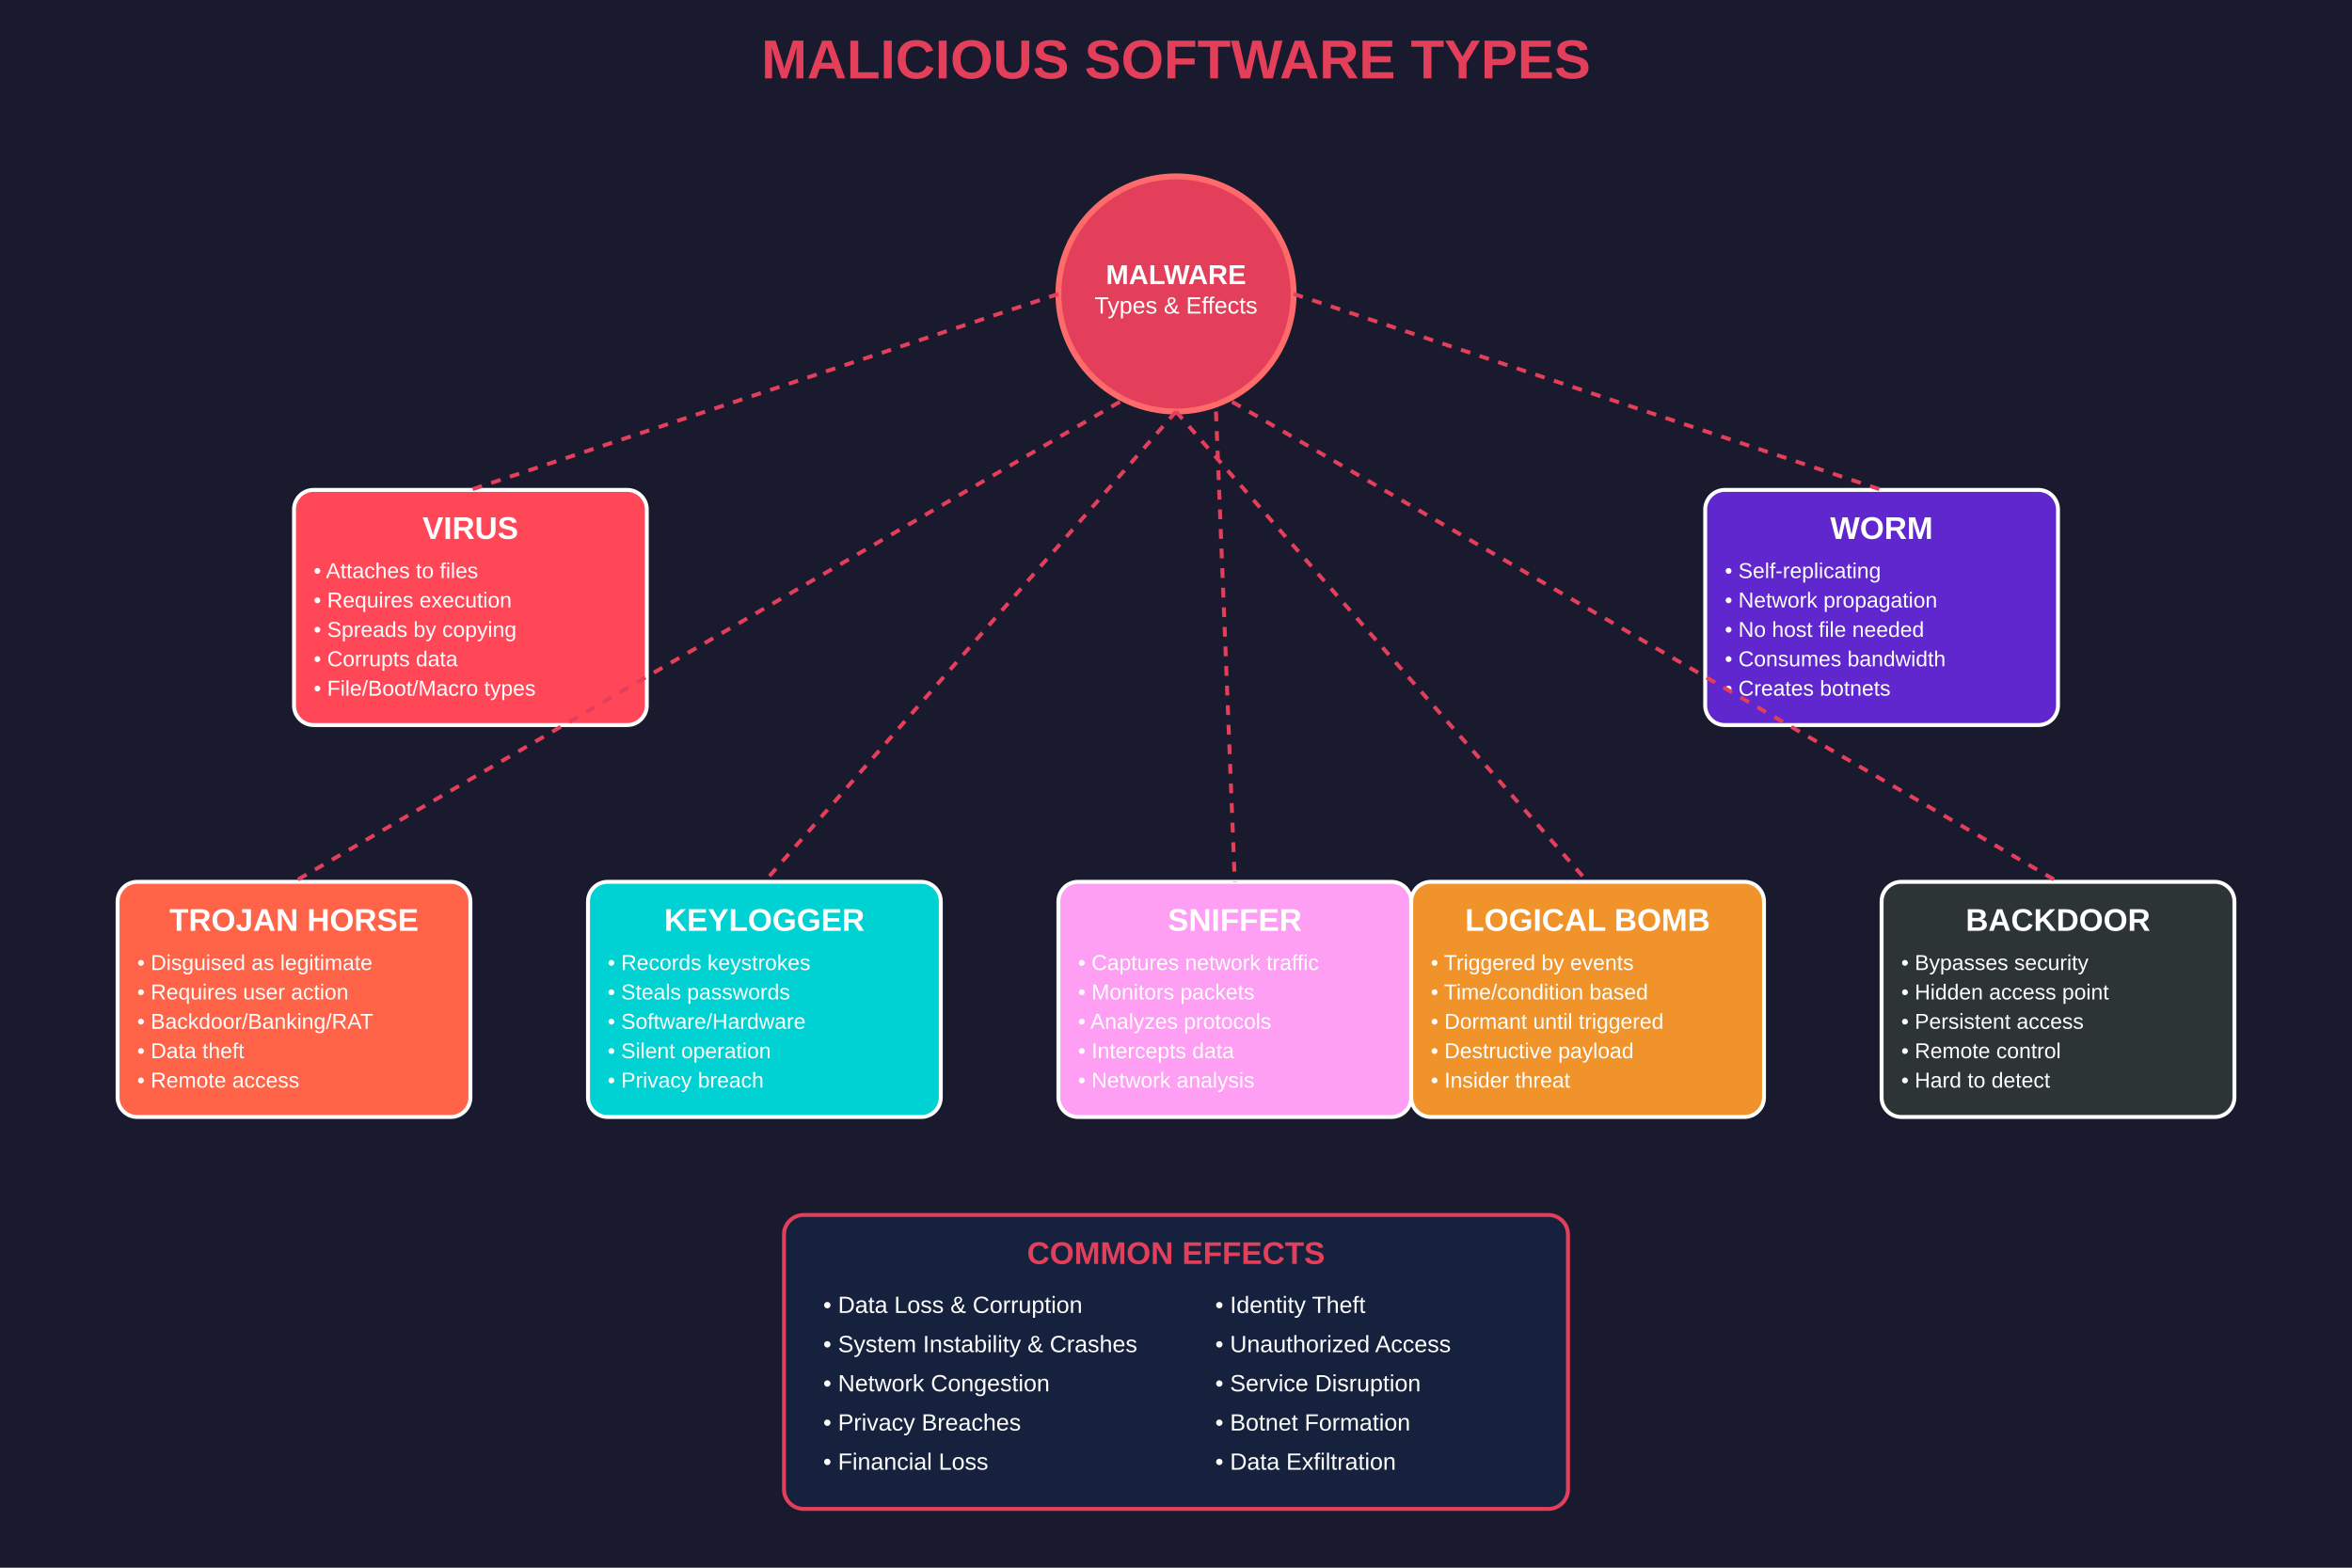
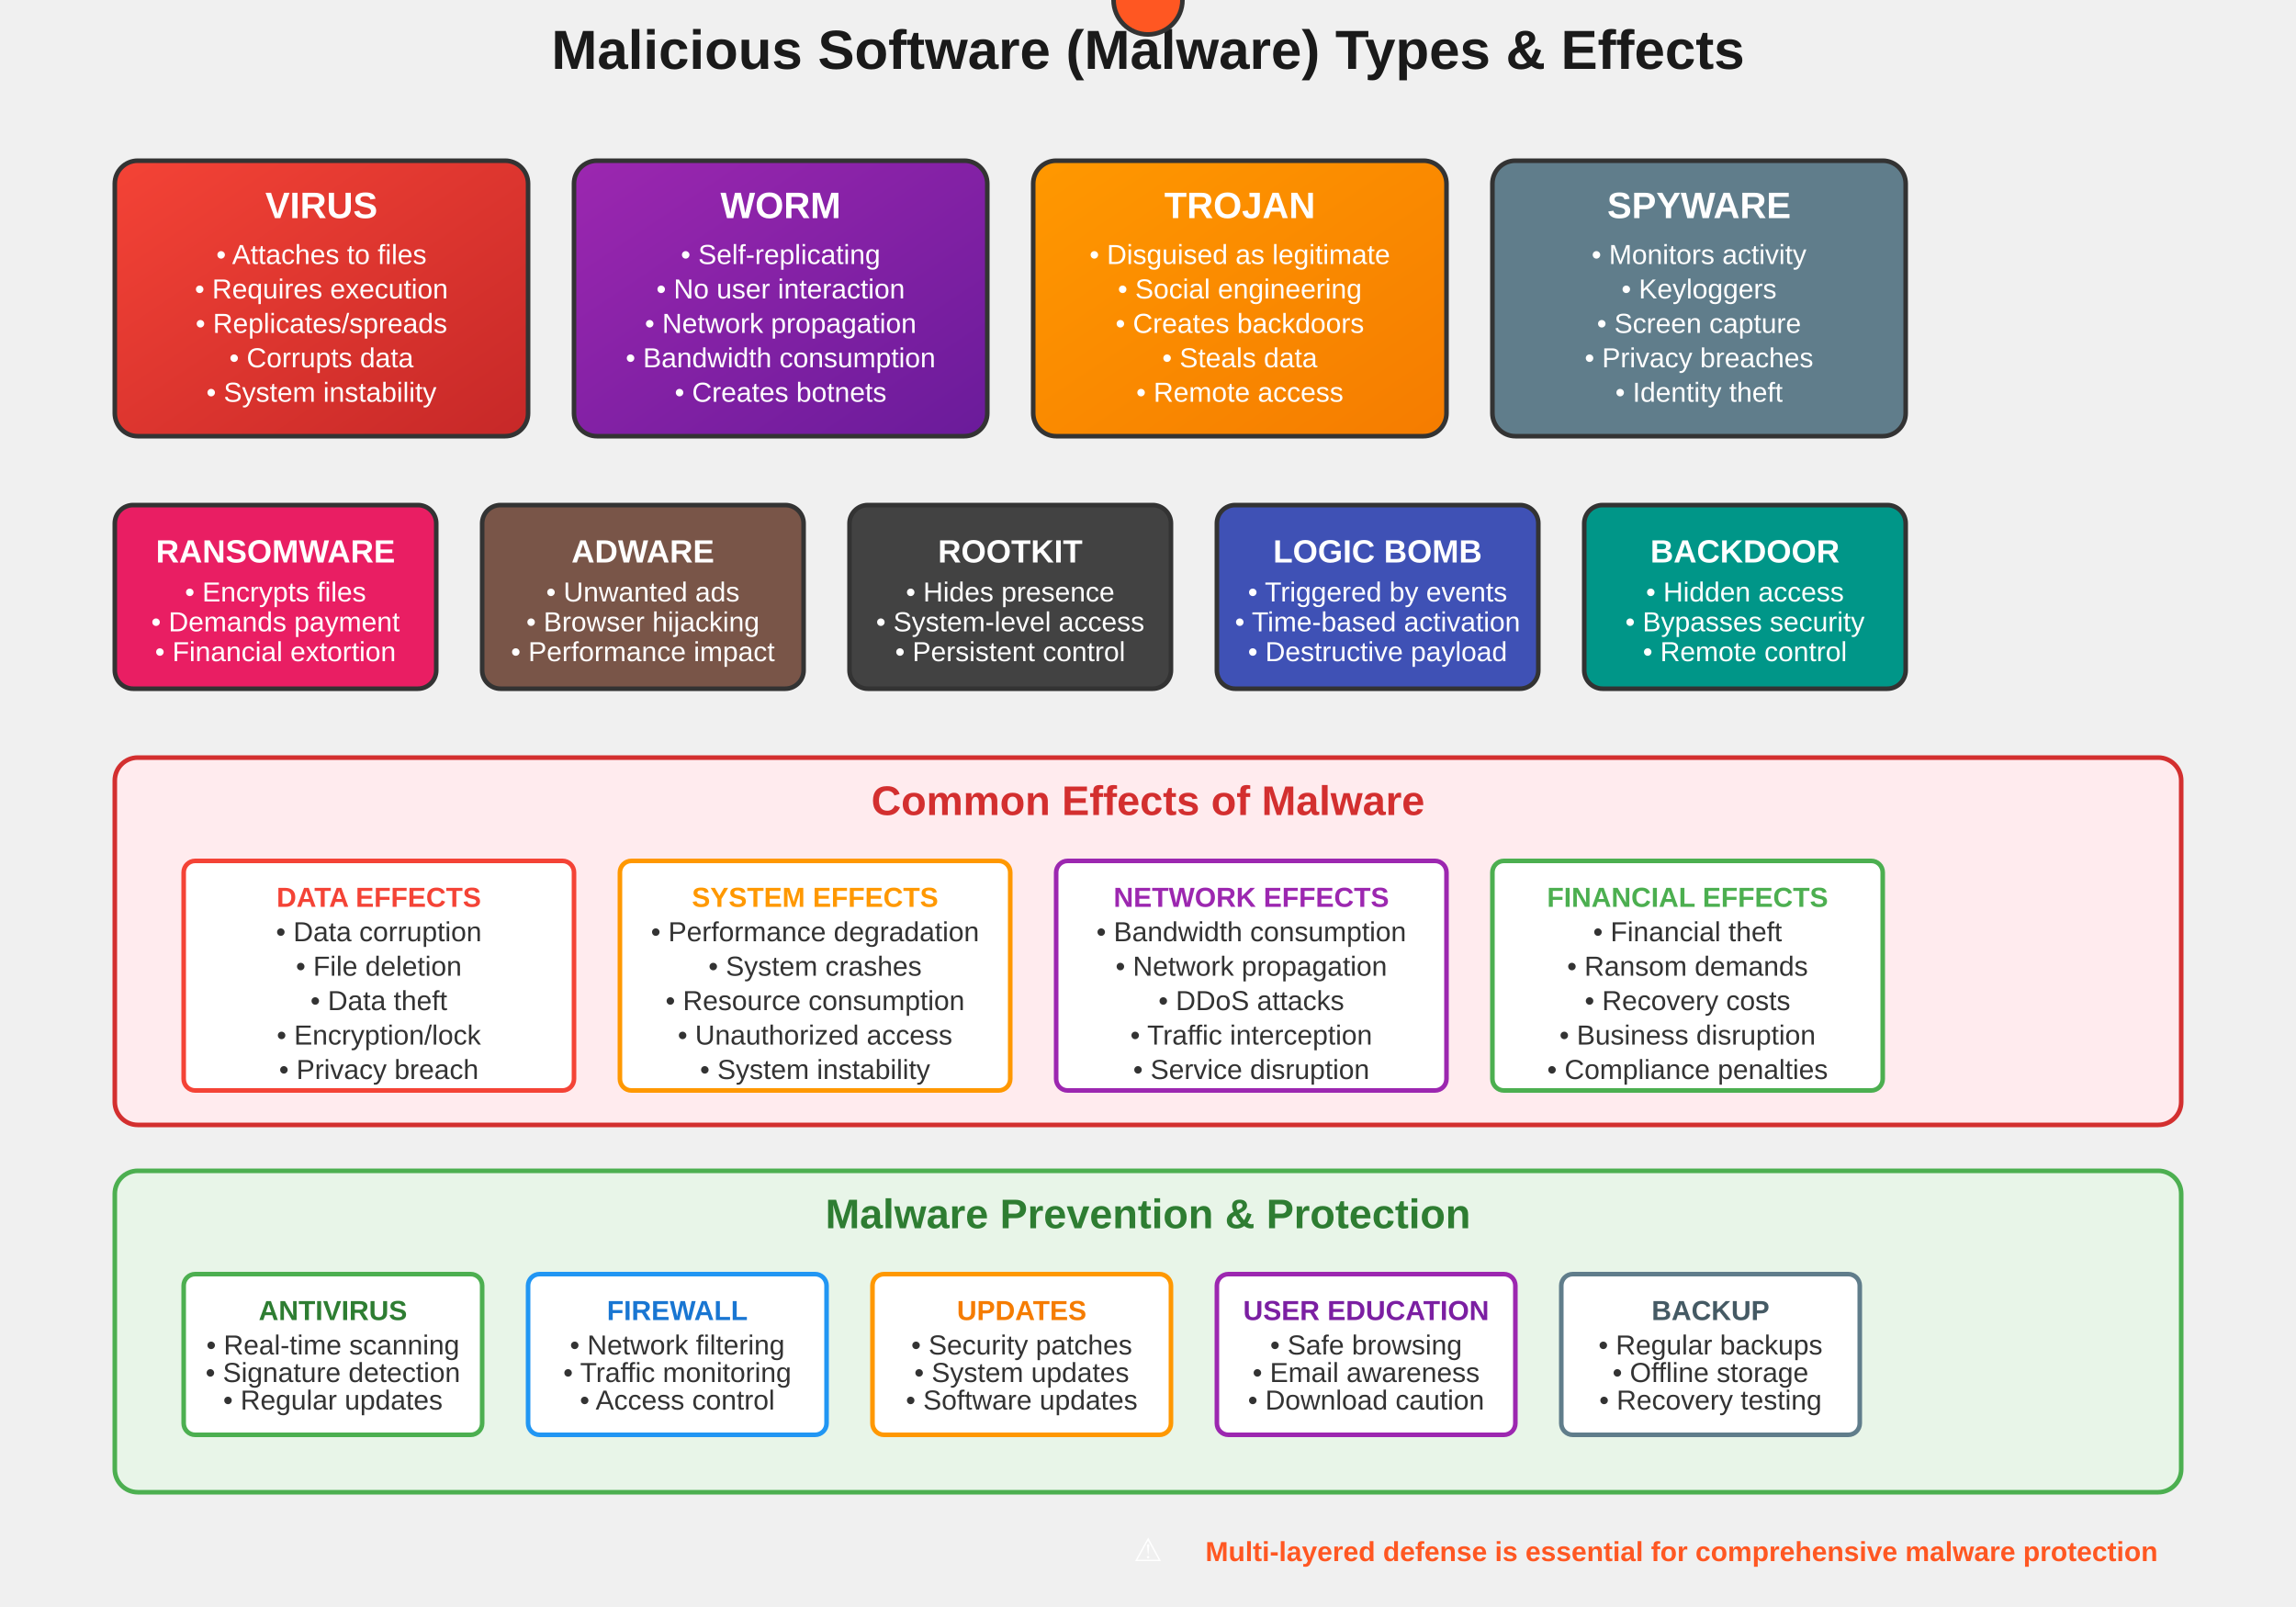
- <svg xmlns="http://www.w3.org/2000/svg" viewBox="0 0 1200 800">
-   <rect width="1200" height="800" fill="#1a1a2e" />
-   <text x="600" y="40" text-anchor="middle" fill="#e43f5a" font-family="Arial, sans-serif" font-size="28" font-weight="bold">MALICIOUS SOFTWARE TYPES</text>
-   <circle cx="600" cy="150" r="60" fill="#e43f5a" stroke="#ff6b6b" stroke-width="3" />
-   <text x="600" y="145" text-anchor="middle" fill="white" font-family="Arial, sans-serif" font-size="14" font-weight="bold">MALWARE</text>
-   <text x="600" y="160" text-anchor="middle" fill="white" font-family="Arial, sans-serif" font-size="12">Types &amp; Effects</text>
-   <g transform="translate(150, 250)">
-     <rect x="0" y="0" width="180" height="120" rx="10" fill="#ff4757" stroke="#fff" stroke-width="2" />
-     <text x="90" y="25" text-anchor="middle" fill="white" font-family="Arial, sans-serif" font-size="16" font-weight="bold">VIRUS</text>
-     <text x="10" y="45" fill="white" font-family="Arial, sans-serif" font-size="11">• Attaches to files</text>
-     <text x="10" y="60" fill="white" font-family="Arial, sans-serif" font-size="11">• Requires execution</text>
-     <text x="10" y="75" fill="white" font-family="Arial, sans-serif" font-size="11">• Spreads by copying</text>
-     <text x="10" y="90" fill="white" font-family="Arial, sans-serif" font-size="11">• Corrupts data</text>
-     <text x="10" y="105" fill="white" font-family="Arial, sans-serif" font-size="11">• File/Boot/Macro types</text>
+ <svg xmlns="http://www.w3.org/2000/svg" viewBox="0 0 1000 700">
+   <defs>
+     <linearGradient id="malwareGradient" x1="0%" y1="0%" x2="100%" y2="100%">
+       <stop offset="0%" style="stop-color:#FF5722;stop-opacity:1" />
+       <stop offset="100%" style="stop-color:#D84315;stop-opacity:1" />
+     </linearGradient>
+     <linearGradient id="virusGradient" x1="0%" y1="0%" x2="100%" y2="100%">
+       <stop offset="0%" style="stop-color:#F44336;stop-opacity:1" />
+       <stop offset="100%" style="stop-color:#C62828;stop-opacity:1" />
+     </linearGradient>
+     <linearGradient id="wormGradient" x1="0%" y1="0%" x2="100%" y2="100%">
+       <stop offset="0%" style="stop-color:#9C27B0;stop-opacity:1" />
+       <stop offset="100%" style="stop-color:#6A1B9A;stop-opacity:1" />
+     </linearGradient>
+     <linearGradient id="trojanGradient" x1="0%" y1="0%" x2="100%" y2="100%">
+       <stop offset="0%" style="stop-color:#FF9800;stop-opacity:1" />
+       <stop offset="100%" style="stop-color:#F57C00;stop-opacity:1" />
+     </linearGradient>
+   </defs>
+   <text x="500" y="30" font-family="Arial, sans-serif" font-size="24" font-weight="bold" text-anchor="middle" fill="#1A1A1A">Malicious Software (Malware) Types &amp; Effects</text>
+   <g id="main-categories">
+     <rect x="50" y="70" width="180" height="120" rx="10" fill="url(#virusGradient)" stroke="#333" stroke-width="2" />
+     <text x="140" y="95" font-family="Arial, sans-serif" font-size="16" font-weight="bold" text-anchor="middle" fill="white">VIRUS</text>
+     <text x="140" y="115" font-family="Arial, sans-serif" font-size="12" text-anchor="middle" fill="white">• Attaches to files</text>
+     <text x="140" y="130" font-family="Arial, sans-serif" font-size="12" text-anchor="middle" fill="white">• Requires execution</text>
+     <text x="140" y="145" font-family="Arial, sans-serif" font-size="12" text-anchor="middle" fill="white">• Replicates/spreads</text>
+     <text x="140" y="160" font-family="Arial, sans-serif" font-size="12" text-anchor="middle" fill="white">• Corrupts data</text>
+     <text x="140" y="175" font-family="Arial, sans-serif" font-size="12" text-anchor="middle" fill="white">• System instability</text>
+     <rect x="250" y="70" width="180" height="120" rx="10" fill="url(#wormGradient)" stroke="#333" stroke-width="2" />
+     <text x="340" y="95" font-family="Arial, sans-serif" font-size="16" font-weight="bold" text-anchor="middle" fill="white">WORM</text>
+     <text x="340" y="115" font-family="Arial, sans-serif" font-size="12" text-anchor="middle" fill="white">• Self-replicating</text>
+     <text x="340" y="130" font-family="Arial, sans-serif" font-size="12" text-anchor="middle" fill="white">• No user interaction</text>
+     <text x="340" y="145" font-family="Arial, sans-serif" font-size="12" text-anchor="middle" fill="white">• Network propagation</text>
+     <text x="340" y="160" font-family="Arial, sans-serif" font-size="12" text-anchor="middle" fill="white">• Bandwidth consumption</text>
+     <text x="340" y="175" font-family="Arial, sans-serif" font-size="12" text-anchor="middle" fill="white">• Creates botnets</text>
+     <rect x="450" y="70" width="180" height="120" rx="10" fill="url(#trojanGradient)" stroke="#333" stroke-width="2" />
+     <text x="540" y="95" font-family="Arial, sans-serif" font-size="16" font-weight="bold" text-anchor="middle" fill="white">TROJAN</text>
+     <text x="540" y="115" font-family="Arial, sans-serif" font-size="12" text-anchor="middle" fill="white">• Disguised as legitimate</text>
+     <text x="540" y="130" font-family="Arial, sans-serif" font-size="12" text-anchor="middle" fill="white">• Social engineering</text>
+     <text x="540" y="145" font-family="Arial, sans-serif" font-size="12" text-anchor="middle" fill="white">• Creates backdoors</text>
+     <text x="540" y="160" font-family="Arial, sans-serif" font-size="12" text-anchor="middle" fill="white">• Steals data</text>
+     <text x="540" y="175" font-family="Arial, sans-serif" font-size="12" text-anchor="middle" fill="white">• Remote access</text>
+     <rect x="650" y="70" width="180" height="120" rx="10" fill="#607D8B" stroke="#333" stroke-width="2" />
+     <text x="740" y="95" font-family="Arial, sans-serif" font-size="16" font-weight="bold" text-anchor="middle" fill="white">SPYWARE</text>
+     <text x="740" y="115" font-family="Arial, sans-serif" font-size="12" text-anchor="middle" fill="white">• Monitors activity</text>
+     <text x="740" y="130" font-family="Arial, sans-serif" font-size="12" text-anchor="middle" fill="white">• Keyloggers</text>
+     <text x="740" y="145" font-family="Arial, sans-serif" font-size="12" text-anchor="middle" fill="white">• Screen capture</text>
+     <text x="740" y="160" font-family="Arial, sans-serif" font-size="12" text-anchor="middle" fill="white">• Privacy breaches</text>
+     <text x="740" y="175" font-family="Arial, sans-serif" font-size="12" text-anchor="middle" fill="white">• Identity theft</text>
  </g>
-   <g transform="translate(870, 250)">
-     <rect x="0" y="0" width="180" height="120" rx="10" fill="#5f27cd" stroke="#fff" stroke-width="2" />
-     <text x="90" y="25" text-anchor="middle" fill="white" font-family="Arial, sans-serif" font-size="16" font-weight="bold">WORM</text>
-     <text x="10" y="45" fill="white" font-family="Arial, sans-serif" font-size="11">• Self-replicating</text>
-     <text x="10" y="60" fill="white" font-family="Arial, sans-serif" font-size="11">• Network propagation</text>
-     <text x="10" y="75" fill="white" font-family="Arial, sans-serif" font-size="11">• No host file needed</text>
-     <text x="10" y="90" fill="white" font-family="Arial, sans-serif" font-size="11">• Consumes bandwidth</text>
-     <text x="10" y="105" fill="white" font-family="Arial, sans-serif" font-size="11">• Creates botnets</text>
+   <g id="additional-types">
+     <rect x="50" y="220" width="140" height="80" rx="8" fill="#E91E63" stroke="#333" stroke-width="2" />
+     <text x="120" y="245" font-family="Arial, sans-serif" font-size="14" font-weight="bold" text-anchor="middle" fill="white">RANSOMWARE</text>
+     <text x="120" y="262" font-family="Arial, sans-serif" font-size="12" text-anchor="middle" fill="white">• Encrypts files</text>
+     <text x="120" y="275" font-family="Arial, sans-serif" font-size="12" text-anchor="middle" fill="white">• Demands payment</text>
+     <text x="120" y="288" font-family="Arial, sans-serif" font-size="12" text-anchor="middle" fill="white">• Financial extortion</text>
+     <rect x="210" y="220" width="140" height="80" rx="8" fill="#795548" stroke="#333" stroke-width="2" />
+     <text x="280" y="245" font-family="Arial, sans-serif" font-size="14" font-weight="bold" text-anchor="middle" fill="white">ADWARE</text>
+     <text x="280" y="262" font-family="Arial, sans-serif" font-size="12" text-anchor="middle" fill="white">• Unwanted ads</text>
+     <text x="280" y="275" font-family="Arial, sans-serif" font-size="12" text-anchor="middle" fill="white">• Browser hijacking</text>
+     <text x="280" y="288" font-family="Arial, sans-serif" font-size="12" text-anchor="middle" fill="white">• Performance impact</text>
+     <rect x="370" y="220" width="140" height="80" rx="8" fill="#424242" stroke="#333" stroke-width="2" />
+     <text x="440" y="245" font-family="Arial, sans-serif" font-size="14" font-weight="bold" text-anchor="middle" fill="white">ROOTKIT</text>
+     <text x="440" y="262" font-family="Arial, sans-serif" font-size="12" text-anchor="middle" fill="white">• Hides presence</text>
+     <text x="440" y="275" font-family="Arial, sans-serif" font-size="12" text-anchor="middle" fill="white">• System-level access</text>
+     <text x="440" y="288" font-family="Arial, sans-serif" font-size="12" text-anchor="middle" fill="white">• Persistent control</text>
+     <rect x="530" y="220" width="140" height="80" rx="8" fill="#3F51B5" stroke="#333" stroke-width="2" />
+     <text x="600" y="245" font-family="Arial, sans-serif" font-size="14" font-weight="bold" text-anchor="middle" fill="white">LOGIC BOMB</text>
+     <text x="600" y="262" font-family="Arial, sans-serif" font-size="12" text-anchor="middle" fill="white">• Triggered by events</text>
+     <text x="600" y="275" font-family="Arial, sans-serif" font-size="12" text-anchor="middle" fill="white">• Time-based activation</text>
+     <text x="600" y="288" font-family="Arial, sans-serif" font-size="12" text-anchor="middle" fill="white">• Destructive payload</text>
+     <rect x="690" y="220" width="140" height="80" rx="8" fill="#009688" stroke="#333" stroke-width="2" />
+     <text x="760" y="245" font-family="Arial, sans-serif" font-size="14" font-weight="bold" text-anchor="middle" fill="white">BACKDOOR</text>
+     <text x="760" y="262" font-family="Arial, sans-serif" font-size="12" text-anchor="middle" fill="white">• Hidden access</text>
+     <text x="760" y="275" font-family="Arial, sans-serif" font-size="12" text-anchor="middle" fill="white">• Bypasses security</text>
+     <text x="760" y="288" font-family="Arial, sans-serif" font-size="12" text-anchor="middle" fill="white">• Remote control</text>
  </g>
-   <g transform="translate(60, 450)">
-     <rect x="0" y="0" width="180" height="120" rx="10" fill="#ff6348" stroke="#fff" stroke-width="2" />
-     <text x="90" y="25" text-anchor="middle" fill="white" font-family="Arial, sans-serif" font-size="16" font-weight="bold">TROJAN HORSE</text>
-     <text x="10" y="45" fill="white" font-family="Arial, sans-serif" font-size="11">• Disguised as legitimate</text>
-     <text x="10" y="60" fill="white" font-family="Arial, sans-serif" font-size="11">• Requires user action</text>
-     <text x="10" y="75" fill="white" font-family="Arial, sans-serif" font-size="11">• Backdoor/Banking/RAT</text>
-     <text x="10" y="90" fill="white" font-family="Arial, sans-serif" font-size="11">• Data theft</text>
-     <text x="10" y="105" fill="white" font-family="Arial, sans-serif" font-size="11">• Remote access</text>
+   <g id="effects-section">
+     <rect x="50" y="330" width="900" height="160" rx="10" fill="#FFEBEE" stroke="#D32F2F" stroke-width="2" />
+     <text x="500" y="355" font-family="Arial, sans-serif" font-size="18" font-weight="bold" text-anchor="middle" fill="#D32F2F">Common Effects of Malware</text>
+     <g id="effect-categories">
+       <rect x="80" y="375" width="170" height="100" rx="5" fill="white" stroke="#F44336" stroke-width="2" />
+       <text x="165" y="395" font-family="Arial, sans-serif" font-size="12" font-weight="bold" text-anchor="middle" fill="#F44336">DATA EFFECTS</text>
+       <text x="165" y="410" font-family="Arial, sans-serif" font-size="12" text-anchor="middle" fill="#333">• Data corruption</text>
+       <text x="165" y="425" font-family="Arial, sans-serif" font-size="12" text-anchor="middle" fill="#333">• File deletion</text>
+       <text x="165" y="440" font-family="Arial, sans-serif" font-size="12" text-anchor="middle" fill="#333">• Data theft</text>
+       <text x="165" y="455" font-family="Arial, sans-serif" font-size="12" text-anchor="middle" fill="#333">• Encryption/lock</text>
+       <text x="165" y="470" font-family="Arial, sans-serif" font-size="12" text-anchor="middle" fill="#333">• Privacy breach</text>
+       <rect x="270" y="375" width="170" height="100" rx="5" fill="white" stroke="#FF9800" stroke-width="2" />
+       <text x="355" y="395" font-family="Arial, sans-serif" font-size="12" font-weight="bold" text-anchor="middle" fill="#FF9800">SYSTEM EFFECTS</text>
+       <text x="355" y="410" font-family="Arial, sans-serif" font-size="12" text-anchor="middle" fill="#333">• Performance degradation</text>
+       <text x="355" y="425" font-family="Arial, sans-serif" font-size="12" text-anchor="middle" fill="#333">• System crashes</text>
+       <text x="355" y="440" font-family="Arial, sans-serif" font-size="12" text-anchor="middle" fill="#333">• Resource consumption</text>
+       <text x="355" y="455" font-family="Arial, sans-serif" font-size="12" text-anchor="middle" fill="#333">• Unauthorized access</text>
+       <text x="355" y="470" font-family="Arial, sans-serif" font-size="12" text-anchor="middle" fill="#333">• System instability</text>
+       <rect x="460" y="375" width="170" height="100" rx="5" fill="white" stroke="#9C27B0" stroke-width="2" />
+       <text x="545" y="395" font-family="Arial, sans-serif" font-size="12" font-weight="bold" text-anchor="middle" fill="#9C27B0">NETWORK EFFECTS</text>
+       <text x="545" y="410" font-family="Arial, sans-serif" font-size="12" text-anchor="middle" fill="#333">• Bandwidth consumption</text>
+       <text x="545" y="425" font-family="Arial, sans-serif" font-size="12" text-anchor="middle" fill="#333">• Network propagation</text>
+       <text x="545" y="440" font-family="Arial, sans-serif" font-size="12" text-anchor="middle" fill="#333">• DDoS attacks</text>
+       <text x="545" y="455" font-family="Arial, sans-serif" font-size="12" text-anchor="middle" fill="#333">• Traffic interception</text>
+       <text x="545" y="470" font-family="Arial, sans-serif" font-size="12" text-anchor="middle" fill="#333">• Service disruption</text>
+       <rect x="650" y="375" width="170" height="100" rx="5" fill="white" stroke="#4CAF50" stroke-width="2" />
+       <text x="735" y="395" font-family="Arial, sans-serif" font-size="12" font-weight="bold" text-anchor="middle" fill="#4CAF50">FINANCIAL EFFECTS</text>
+       <text x="735" y="410" font-family="Arial, sans-serif" font-size="12" text-anchor="middle" fill="#333">• Financial theft</text>
+       <text x="735" y="425" font-family="Arial, sans-serif" font-size="12" text-anchor="middle" fill="#333">• Ransom demands</text>
+       <text x="735" y="440" font-family="Arial, sans-serif" font-size="12" text-anchor="middle" fill="#333">• Recovery costs</text>
+       <text x="735" y="455" font-family="Arial, sans-serif" font-size="12" text-anchor="middle" fill="#333">• Business disruption</text>
+       <text x="735" y="470" font-family="Arial, sans-serif" font-size="12" text-anchor="middle" fill="#333">• Compliance penalties</text>
+     </g>
  </g>
-   <g transform="translate(300, 450)">
-     <rect x="0" y="0" width="180" height="120" rx="10" fill="#00d2d3" stroke="#fff" stroke-width="2" />
-     <text x="90" y="25" text-anchor="middle" fill="white" font-family="Arial, sans-serif" font-size="16" font-weight="bold">KEYLOGGER</text>
-     <text x="10" y="45" fill="white" font-family="Arial, sans-serif" font-size="11">• Records keystrokes</text>
-     <text x="10" y="60" fill="white" font-family="Arial, sans-serif" font-size="11">• Steals passwords</text>
-     <text x="10" y="75" fill="white" font-family="Arial, sans-serif" font-size="11">• Software/Hardware</text>
-     <text x="10" y="90" fill="white" font-family="Arial, sans-serif" font-size="11">• Silent operation</text>
-     <text x="10" y="105" fill="white" font-family="Arial, sans-serif" font-size="11">• Privacy breach</text>
+   <g id="prevention-section">
+     <rect x="50" y="510" width="900" height="140" rx="10" fill="#E8F5E8" stroke="#4CAF50" stroke-width="2" />
+     <text x="500" y="535" font-family="Arial, sans-serif" font-size="18" font-weight="bold" text-anchor="middle" fill="#2E7D32">Malware Prevention &amp; Protection</text>
+     <g id="prevention-methods">
+       <rect x="80" y="555" width="130" height="70" rx="5" fill="white" stroke="#4CAF50" stroke-width="2" />
+       <text x="145" y="575" font-family="Arial, sans-serif" font-size="12" font-weight="bold" text-anchor="middle" fill="#2E7D32">ANTIVIRUS</text>
+       <text x="145" y="590" font-family="Arial, sans-serif" font-size="12" text-anchor="middle" fill="#333">• Real-time scanning</text>
+       <text x="145" y="602" font-family="Arial, sans-serif" font-size="12" text-anchor="middle" fill="#333">• Signature detection</text>
+       <text x="145" y="614" font-family="Arial, sans-serif" font-size="12" text-anchor="middle" fill="#333">• Regular updates</text>
+       <rect x="230" y="555" width="130" height="70" rx="5" fill="white" stroke="#2196F3" stroke-width="2" />
+       <text x="295" y="575" font-family="Arial, sans-serif" font-size="12" font-weight="bold" text-anchor="middle" fill="#1976D2">FIREWALL</text>
+       <text x="295" y="590" font-family="Arial, sans-serif" font-size="12" text-anchor="middle" fill="#333">• Network filtering</text>
+       <text x="295" y="602" font-family="Arial, sans-serif" font-size="12" text-anchor="middle" fill="#333">• Traffic monitoring</text>
+       <text x="295" y="614" font-family="Arial, sans-serif" font-size="12" text-anchor="middle" fill="#333">• Access control</text>
+       <rect x="380" y="555" width="130" height="70" rx="5" fill="white" stroke="#FF9800" stroke-width="2" />
+       <text x="445" y="575" font-family="Arial, sans-serif" font-size="12" font-weight="bold" text-anchor="middle" fill="#F57C00">UPDATES</text>
+       <text x="445" y="590" font-family="Arial, sans-serif" font-size="12" text-anchor="middle" fill="#333">• Security patches</text>
+       <text x="445" y="602" font-family="Arial, sans-serif" font-size="12" text-anchor="middle" fill="#333">• System updates</text>
+       <text x="445" y="614" font-family="Arial, sans-serif" font-size="12" text-anchor="middle" fill="#333">• Software updates</text>
+       <rect x="530" y="555" width="130" height="70" rx="5" fill="white" stroke="#9C27B0" stroke-width="2" />
+       <text x="595" y="575" font-family="Arial, sans-serif" font-size="12" font-weight="bold" text-anchor="middle" fill="#7B1FA2">USER EDUCATION</text>
+       <text x="595" y="590" font-family="Arial, sans-serif" font-size="12" text-anchor="middle" fill="#333">• Safe browsing</text>
+       <text x="595" y="602" font-family="Arial, sans-serif" font-size="12" text-anchor="middle" fill="#333">• Email awareness</text>
+       <text x="595" y="614" font-family="Arial, sans-serif" font-size="12" text-anchor="middle" fill="#333">• Download caution</text>
+       <rect x="680" y="555" width="130" height="70" rx="5" fill="white" stroke="#607D8B" stroke-width="2" />
+       <text x="745" y="575" font-family="Arial, sans-serif" font-size="12" font-weight="bold" text-anchor="middle" fill="#455A64">BACKUP</text>
+       <text x="745" y="590" font-family="Arial, sans-serif" font-size="12" text-anchor="middle" fill="#333">• Regular backups</text>
+       <text x="745" y="602" font-family="Arial, sans-serif" font-size="12" text-anchor="middle" fill="#333">• Offline storage</text>
+       <text x="745" y="614" font-family="Arial, sans-serif" font-size="12" text-anchor="middle" fill="#333">• Recovery testing</text>
+     </g>
  </g>
-   <g transform="translate(540, 450)">
-     <rect x="0" y="0" width="180" height="120" rx="10" fill="#ff9ff3" stroke="#fff" stroke-width="2" />
-     <text x="90" y="25" text-anchor="middle" fill="white" font-family="Arial, sans-serif" font-size="16" font-weight="bold">SNIFFER</text>
-     <text x="10" y="45" fill="white" font-family="Arial, sans-serif" font-size="11">• Captures network traffic</text>
-     <text x="10" y="60" fill="white" font-family="Arial, sans-serif" font-size="11">• Monitors packets</text>
-     <text x="10" y="75" fill="white" font-family="Arial, sans-serif" font-size="11">• Analyzes protocols</text>
-     <text x="10" y="90" fill="white" font-family="Arial, sans-serif" font-size="11">• Intercepts data</text>
-     <text x="10" y="105" fill="white" font-family="Arial, sans-serif" font-size="11">• Network analysis</text>
+   <g id="warning-icon">
+     <circle cx="500" y="675" r="15" fill="#FF5722" stroke="#333" stroke-width="2" />
+     <text x="500" y="680" font-family="Arial, sans-serif" font-size="14" font-weight="bold" text-anchor="middle" fill="white">⚠</text>
+     <text x="525" y="680" font-family="Arial, sans-serif" font-size="12" font-weight="bold" fill="#FF5722">Multi-layered defense is essential for comprehensive malware protection</text>
  </g>
-   <g transform="translate(720, 450)">
-     <rect x="0" y="0" width="180" height="120" rx="10" fill="#f0932b" stroke="#fff" stroke-width="2" />
-     <text x="90" y="25" text-anchor="middle" fill="white" font-family="Arial, sans-serif" font-size="16" font-weight="bold">LOGICAL BOMB</text>
-     <text x="10" y="45" fill="white" font-family="Arial, sans-serif" font-size="11">• Triggered by events</text>
-     <text x="10" y="60" fill="white" font-family="Arial, sans-serif" font-size="11">• Time/condition based</text>
-     <text x="10" y="75" fill="white" font-family="Arial, sans-serif" font-size="11">• Dormant until triggered</text>
-     <text x="10" y="90" fill="white" font-family="Arial, sans-serif" font-size="11">• Destructive payload</text>
-     <text x="10" y="105" fill="white" font-family="Arial, sans-serif" font-size="11">• Insider threat</text>
-   </g>
-   <g transform="translate(960, 450)">
-     <rect x="0" y="0" width="180" height="120" rx="10" fill="#2d3436" stroke="#fff" stroke-width="2" />
-     <text x="90" y="25" text-anchor="middle" fill="white" font-family="Arial, sans-serif" font-size="16" font-weight="bold">BACKDOOR</text>
-     <text x="10" y="45" fill="white" font-family="Arial, sans-serif" font-size="11">• Bypasses security</text>
-     <text x="10" y="60" fill="white" font-family="Arial, sans-serif" font-size="11">• Hidden access point</text>
-     <text x="10" y="75" fill="white" font-family="Arial, sans-serif" font-size="11">• Persistent access</text>
-     <text x="10" y="90" fill="white" font-family="Arial, sans-serif" font-size="11">• Remote control</text>
-     <text x="10" y="105" fill="white" font-family="Arial, sans-serif" font-size="11">• Hard to detect</text>
-   </g>
-   <line x1="540" y1="150" x2="240" y2="250" stroke="#e43f5a" stroke-width="2" stroke-dasharray="5,5" />
-   <line x1="660" y1="150" x2="960" y2="250" stroke="#e43f5a" stroke-width="2" stroke-dasharray="5,5" />
-   <line x1="580" y1="200" x2="150" y2="450" stroke="#e43f5a" stroke-width="2" stroke-dasharray="5,5" />
-   <line x1="600" y1="210" x2="390" y2="450" stroke="#e43f5a" stroke-width="2" stroke-dasharray="5,5" />
-   <line x1="620" y1="200" x2="630" y2="450" stroke="#e43f5a" stroke-width="2" stroke-dasharray="5,5" />
-   <line x1="600" y1="210" x2="810" y2="450" stroke="#e43f5a" stroke-width="2" stroke-dasharray="5,5" />
-   <line x1="620" y1="200" x2="1050" y2="450" stroke="#e43f5a" stroke-width="2" stroke-dasharray="5,5" />
-   <rect x="400" y="620" width="400" height="150" rx="10" fill="#16213e" stroke="#e43f5a" stroke-width="2" />
-   <text x="600" y="645" text-anchor="middle" fill="#e43f5a" font-family="Arial, sans-serif" font-size="16" font-weight="bold">COMMON EFFECTS</text>
-   <text x="420" y="670" fill="white" font-family="Arial, sans-serif" font-size="12">• Data Loss &amp; Corruption</text>
-   <text x="420" y="690" fill="white" font-family="Arial, sans-serif" font-size="12">• System Instability &amp; Crashes</text>
-   <text x="420" y="710" fill="white" font-family="Arial, sans-serif" font-size="12">• Network Congestion</text>
-   <text x="420" y="730" fill="white" font-family="Arial, sans-serif" font-size="12">• Privacy Breaches</text>
-   <text x="420" y="750" fill="white" font-family="Arial, sans-serif" font-size="12">• Financial Loss</text>
-   <text x="620" y="670" fill="white" font-family="Arial, sans-serif" font-size="12">• Identity Theft</text>
-   <text x="620" y="690" fill="white" font-family="Arial, sans-serif" font-size="12">• Unauthorized Access</text>
-   <text x="620" y="710" fill="white" font-family="Arial, sans-serif" font-size="12">• Service Disruption</text>
-   <text x="620" y="730" fill="white" font-family="Arial, sans-serif" font-size="12">• Botnet Formation</text>
-   <text x="620" y="750" fill="white" font-family="Arial, sans-serif" font-size="12">• Data Exfiltration</text>
</svg>
